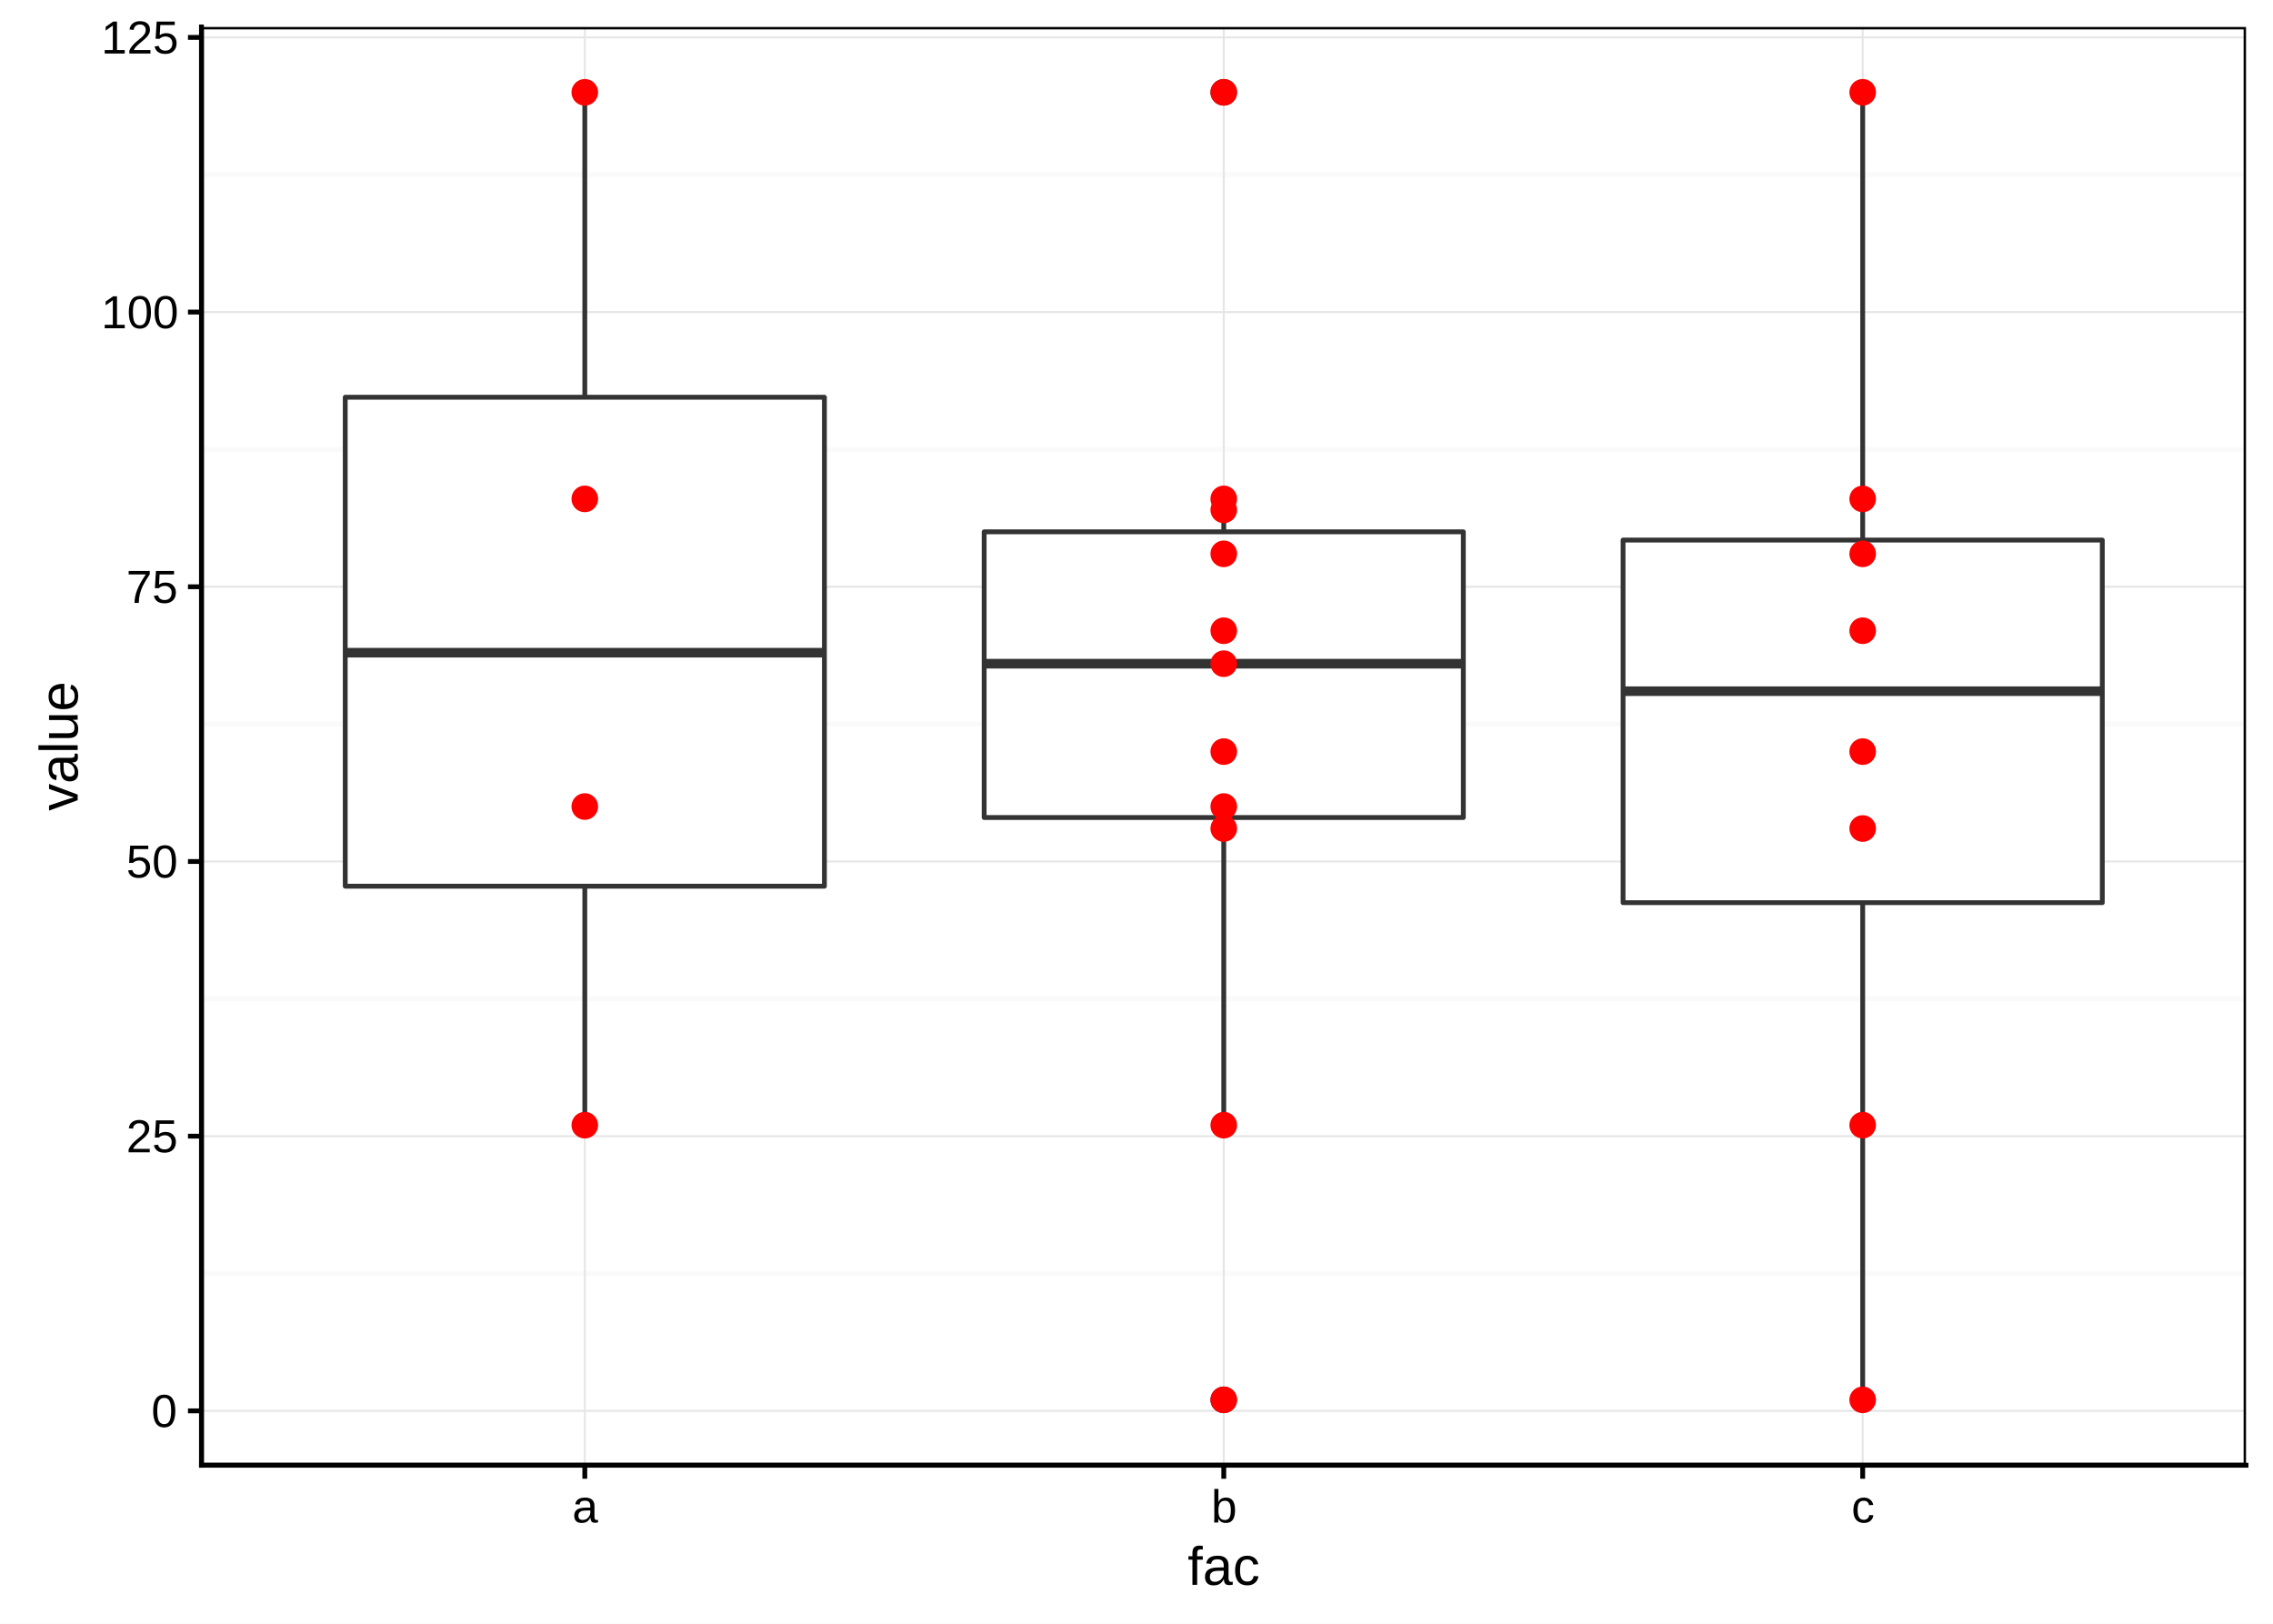
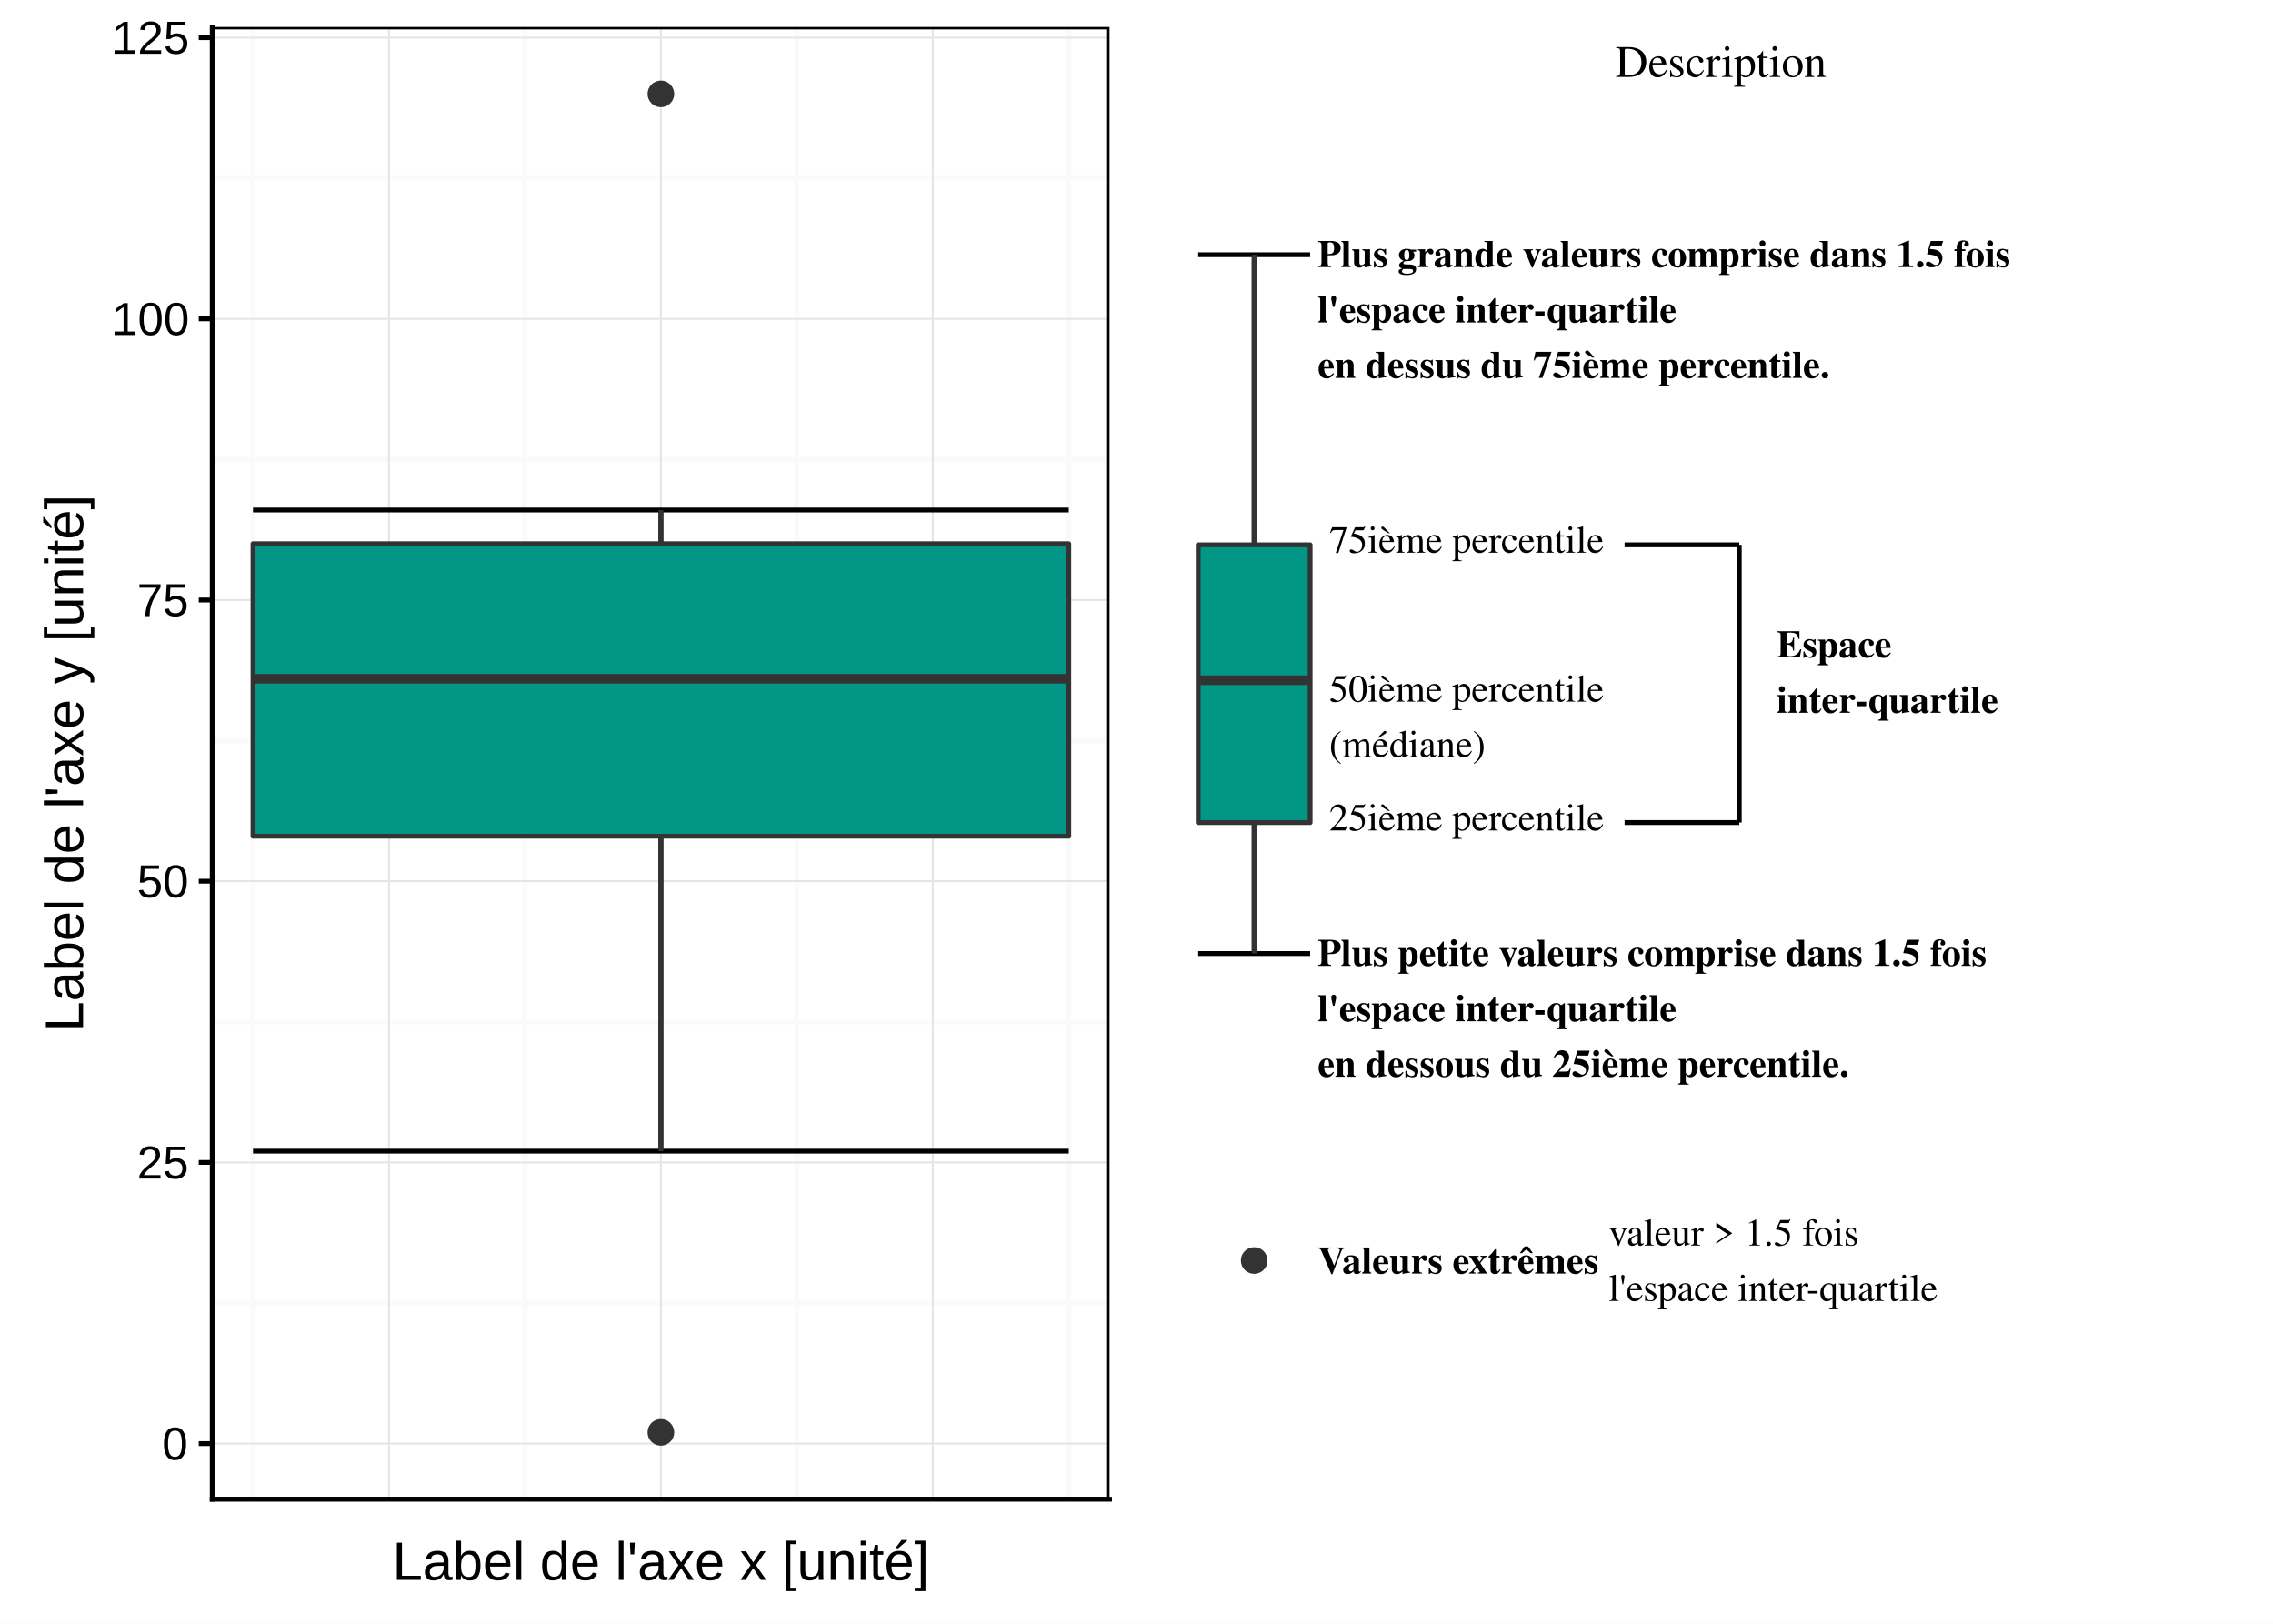
<svg xmlns="http://www.w3.org/2000/svg" viewBox="0 0 504.00 360.00">
  <defs>
    <style type="text/css">
    line, polyline, path, rect, circle {
      fill: none;
      stroke: #000000;
      stroke-linecap: round;
      stroke-linejoin: round;
      stroke-miterlimit: 10.00;
    }
  </style>
  </defs>
  <rect width="100%" height="100%" style="stroke: none; fill: #FFFFFF;" />
-   <rect x="0.00" y="0.00" width="504.00" height="360.00" style="stroke-width: 0.00; stroke: none;" />
  <defs>
-     <clipPath id="cpNDQuNjcwM3w0OTguMDIyfDMyNC44NTh8NS45Nzc1OA==">
-       <rect x="44.67" y="5.98" width="453.35" height="318.88" />
+     <clipPath id="cpMHwyNTJ8MzYwfDA=">
+       <rect x="0.00" y="0.00" width="252.00" height="360.00" />
    </clipPath>
  </defs>
-   <rect x="44.67" y="5.98" width="453.35" height="318.88" style="stroke-width: 0.00; stroke: none; fill: #FFFFFF;" clip-path="url(#cpNDQuNjcwM3w0OTguMDIyfDMyNC44NTh8NS45Nzc1OA==)" />
-   <polyline points="44.67,282.35 498.02,282.35 " style="stroke-width: 1.07; stroke: #FAFAFA; stroke-linecap: butt;" clip-path="url(#cpNDQuNjcwM3w0OTguMDIyfDMyNC44NTh8NS45Nzc1OA==)" />
-   <polyline points="44.67,221.45 498.02,221.45 " style="stroke-width: 1.07; stroke: #FAFAFA; stroke-linecap: butt;" clip-path="url(#cpNDQuNjcwM3w0OTguMDIyfDMyNC44NTh8NS45Nzc1OA==)" />
-   <polyline points="44.67,160.55 498.02,160.55 " style="stroke-width: 1.07; stroke: #FAFAFA; stroke-linecap: butt;" clip-path="url(#cpNDQuNjcwM3w0OTguMDIyfDMyNC44NTh8NS45Nzc1OA==)" />
-   <polyline points="44.67,99.64 498.02,99.64 " style="stroke-width: 1.07; stroke: #FAFAFA; stroke-linecap: butt;" clip-path="url(#cpNDQuNjcwM3w0OTguMDIyfDMyNC44NTh8NS45Nzc1OA==)" />
-   <polyline points="44.67,38.74 498.02,38.74 " style="stroke-width: 1.07; stroke: #FAFAFA; stroke-linecap: butt;" clip-path="url(#cpNDQuNjcwM3w0OTguMDIyfDMyNC44NTh8NS45Nzc1OA==)" />
-   <polyline points="44.67,312.80 498.02,312.80 " style="stroke-width: 0.43; stroke: #E5E5E5; stroke-linecap: butt;" clip-path="url(#cpNDQuNjcwM3w0OTguMDIyfDMyNC44NTh8NS45Nzc1OA==)" />
-   <polyline points="44.67,251.90 498.02,251.90 " style="stroke-width: 0.43; stroke: #E5E5E5; stroke-linecap: butt;" clip-path="url(#cpNDQuNjcwM3w0OTguMDIyfDMyNC44NTh8NS45Nzc1OA==)" />
-   <polyline points="44.67,191.00 498.02,191.00 " style="stroke-width: 0.43; stroke: #E5E5E5; stroke-linecap: butt;" clip-path="url(#cpNDQuNjcwM3w0OTguMDIyfDMyNC44NTh8NS45Nzc1OA==)" />
-   <polyline points="44.67,130.09 498.02,130.09 " style="stroke-width: 0.43; stroke: #E5E5E5; stroke-linecap: butt;" clip-path="url(#cpNDQuNjcwM3w0OTguMDIyfDMyNC44NTh8NS45Nzc1OA==)" />
-   <polyline points="44.67,69.19 498.02,69.19 " style="stroke-width: 0.43; stroke: #E5E5E5; stroke-linecap: butt;" clip-path="url(#cpNDQuNjcwM3w0OTguMDIyfDMyNC44NTh8NS45Nzc1OA==)" />
-   <polyline points="44.67,8.29 498.02,8.29 " style="stroke-width: 0.43; stroke: #E5E5E5; stroke-linecap: butt;" clip-path="url(#cpNDQuNjcwM3w0OTguMDIyfDMyNC44NTh8NS45Nzc1OA==)" />
-   <polyline points="129.67,324.86 129.67,5.98 " style="stroke-width: 0.43; stroke: #E5E5E5; stroke-linecap: butt;" clip-path="url(#cpNDQuNjcwM3w0OTguMDIyfDMyNC44NTh8NS45Nzc1OA==)" />
-   <polyline points="271.35,324.86 271.35,5.98 " style="stroke-width: 0.43; stroke: #E5E5E5; stroke-linecap: butt;" clip-path="url(#cpNDQuNjcwM3w0OTguMDIyfDMyNC44NTh8NS45Nzc1OA==)" />
-   <polyline points="413.02,324.86 413.02,5.98 " style="stroke-width: 0.43; stroke: #E5E5E5; stroke-linecap: butt;" clip-path="url(#cpNDQuNjcwM3w0OTguMDIyfDMyNC44NTh8NS45Nzc1OA==)" />
-   <line x1="129.67" y1="88.07" x2="129.67" y2="20.47" style="stroke-width: 1.07; stroke: #333333; stroke-linecap: butt;" clip-path="url(#cpNDQuNjcwM3w0OTguMDIyfDMyNC44NTh8NS45Nzc1OA==)" />
-   <line x1="129.67" y1="196.48" x2="129.67" y2="249.46" style="stroke-width: 1.07; stroke: #333333; stroke-linecap: butt;" clip-path="url(#cpNDQuNjcwM3w0OTguMDIyfDMyNC44NTh8NS45Nzc1OA==)" />
-   <polyline points="76.55,88.07 76.55,196.48 182.80,196.48 182.80,88.07 76.55,88.07 " style="stroke-width: 1.07; stroke: #333333; fill: #FFFFFF;" clip-path="url(#cpNDQuNjcwM3w0OTguMDIyfDMyNC44NTh8NS45Nzc1OA==)" />
-   <line x1="76.55" y1="144.71" x2="182.80" y2="144.71" style="stroke-width: 2.13; stroke: #333333; stroke-linecap: butt;" clip-path="url(#cpNDQuNjcwM3w0OTguMDIyfDMyNC44NTh8NS45Nzc1OA==)" />
-   <circle cx="271.35" cy="310.36" r="1.95pt" style="stroke-width: 0.71; stroke: #333333; fill: #333333;" clip-path="url(#cpNDQuNjcwM3w0OTguMDIyfDMyNC44NTh8NS45Nzc1OA==)" />
-   <circle cx="271.35" cy="20.47" r="1.95pt" style="stroke-width: 0.71; stroke: #333333; fill: #333333;" clip-path="url(#cpNDQuNjcwM3w0OTguMDIyfDMyNC44NTh8NS45Nzc1OA==)" />
-   <line x1="271.35" y1="117.91" x2="271.35" y2="110.61" style="stroke-width: 1.07; stroke: #333333; stroke-linecap: butt;" clip-path="url(#cpNDQuNjcwM3w0OTguMDIyfDMyNC44NTh8NS45Nzc1OA==)" />
-   <line x1="271.35" y1="181.25" x2="271.35" y2="249.46" style="stroke-width: 1.07; stroke: #333333; stroke-linecap: butt;" clip-path="url(#cpNDQuNjcwM3w0OTguMDIyfDMyNC44NTh8NS45Nzc1OA==)" />
-   <polyline points="218.22,117.91 218.22,181.25 324.47,181.25 324.47,117.91 218.22,117.91 " style="stroke-width: 1.07; stroke: #333333; fill: #FFFFFF;" clip-path="url(#cpNDQuNjcwM3w0OTguMDIyfDMyNC44NTh8NS45Nzc1OA==)" />
-   <line x1="218.22" y1="147.15" x2="324.47" y2="147.15" style="stroke-width: 2.13; stroke: #333333; stroke-linecap: butt;" clip-path="url(#cpNDQuNjcwM3w0OTguMDIyfDMyNC44NTh8NS45Nzc1OA==)" />
-   <line x1="413.02" y1="119.74" x2="413.02" y2="20.47" style="stroke-width: 1.07; stroke: #333333; stroke-linecap: butt;" clip-path="url(#cpNDQuNjcwM3w0OTguMDIyfDMyNC44NTh8NS45Nzc1OA==)" />
-   <line x1="413.02" y1="200.13" x2="413.02" y2="310.36" style="stroke-width: 1.07; stroke: #333333; stroke-linecap: butt;" clip-path="url(#cpNDQuNjcwM3w0OTguMDIyfDMyNC44NTh8NS45Nzc1OA==)" />
-   <polyline points="359.89,119.74 359.89,200.13 466.15,200.13 466.15,119.74 359.89,119.74 " style="stroke-width: 1.07; stroke: #333333; fill: #FFFFFF;" clip-path="url(#cpNDQuNjcwM3w0OTguMDIyfDMyNC44NTh8NS45Nzc1OA==)" />
-   <line x1="359.89" y1="153.24" x2="466.15" y2="153.24" style="stroke-width: 2.13; stroke: #333333; stroke-linecap: butt;" clip-path="url(#cpNDQuNjcwM3w0OTguMDIyfDMyNC44NTh8NS45Nzc1OA==)" />
-   <circle cx="129.67" cy="178.82" r="1.95pt" style="stroke-width: 0.71; stroke: #FF0000; fill: #FF0000;" clip-path="url(#cpNDQuNjcwM3w0OTguMDIyfDMyNC44NTh8NS45Nzc1OA==)" />
-   <circle cx="129.67" cy="110.61" r="1.95pt" style="stroke-width: 0.71; stroke: #FF0000; fill: #FF0000;" clip-path="url(#cpNDQuNjcwM3w0OTguMDIyfDMyNC44NTh8NS45Nzc1OA==)" />
-   <circle cx="129.67" cy="20.47" r="1.95pt" style="stroke-width: 0.71; stroke: #FF0000; fill: #FF0000;" clip-path="url(#cpNDQuNjcwM3w0OTguMDIyfDMyNC44NTh8NS45Nzc1OA==)" />
-   <circle cx="129.67" cy="249.46" r="1.95pt" style="stroke-width: 0.71; stroke: #FF0000; fill: #FF0000;" clip-path="url(#cpNDQuNjcwM3w0OTguMDIyfDMyNC44NTh8NS45Nzc1OA==)" />
-   <circle cx="271.35" cy="310.36" r="1.95pt" style="stroke-width: 0.71; stroke: #FF0000; fill: #FF0000;" clip-path="url(#cpNDQuNjcwM3w0OTguMDIyfDMyNC44NTh8NS45Nzc1OA==)" />
-   <circle cx="271.35" cy="139.84" r="1.95pt" style="stroke-width: 0.71; stroke: #FF0000; fill: #FF0000;" clip-path="url(#cpNDQuNjcwM3w0OTguMDIyfDMyNC44NTh8NS45Nzc1OA==)" />
-   <circle cx="271.35" cy="178.82" r="1.95pt" style="stroke-width: 0.71; stroke: #FF0000; fill: #FF0000;" clip-path="url(#cpNDQuNjcwM3w0OTguMDIyfDMyNC44NTh8NS45Nzc1OA==)" />
-   <circle cx="271.35" cy="147.15" r="1.95pt" style="stroke-width: 0.71; stroke: #FF0000; fill: #FF0000;" clip-path="url(#cpNDQuNjcwM3w0OTguMDIyfDMyNC44NTh8NS45Nzc1OA==)" />
-   <circle cx="271.35" cy="122.79" r="1.95pt" style="stroke-width: 0.71; stroke: #FF0000; fill: #FF0000;" clip-path="url(#cpNDQuNjcwM3w0OTguMDIyfDMyNC44NTh8NS45Nzc1OA==)" />
-   <circle cx="271.35" cy="166.64" r="1.95pt" style="stroke-width: 0.71; stroke: #FF0000; fill: #FF0000;" clip-path="url(#cpNDQuNjcwM3w0OTguMDIyfDMyNC44NTh8NS45Nzc1OA==)" />
-   <circle cx="271.35" cy="110.61" r="1.95pt" style="stroke-width: 0.71; stroke: #FF0000; fill: #FF0000;" clip-path="url(#cpNDQuNjcwM3w0OTguMDIyfDMyNC44NTh8NS45Nzc1OA==)" />
-   <circle cx="271.35" cy="20.47" r="1.95pt" style="stroke-width: 0.71; stroke: #FF0000; fill: #FF0000;" clip-path="url(#cpNDQuNjcwM3w0OTguMDIyfDMyNC44NTh8NS45Nzc1OA==)" />
-   <circle cx="271.35" cy="113.04" r="1.95pt" style="stroke-width: 0.71; stroke: #FF0000; fill: #FF0000;" clip-path="url(#cpNDQuNjcwM3w0OTguMDIyfDMyNC44NTh8NS45Nzc1OA==)" />
-   <circle cx="271.35" cy="183.69" r="1.95pt" style="stroke-width: 0.71; stroke: #FF0000; fill: #FF0000;" clip-path="url(#cpNDQuNjcwM3w0OTguMDIyfDMyNC44NTh8NS45Nzc1OA==)" />
-   <circle cx="271.35" cy="249.46" r="1.95pt" style="stroke-width: 0.71; stroke: #FF0000; fill: #FF0000;" clip-path="url(#cpNDQuNjcwM3w0OTguMDIyfDMyNC44NTh8NS45Nzc1OA==)" />
-   <circle cx="413.02" cy="310.36" r="1.95pt" style="stroke-width: 0.71; stroke: #FF0000; fill: #FF0000;" clip-path="url(#cpNDQuNjcwM3w0OTguMDIyfDMyNC44NTh8NS45Nzc1OA==)" />
-   <circle cx="413.02" cy="139.84" r="1.95pt" style="stroke-width: 0.71; stroke: #FF0000; fill: #FF0000;" clip-path="url(#cpNDQuNjcwM3w0OTguMDIyfDMyNC44NTh8NS45Nzc1OA==)" />
-   <circle cx="413.02" cy="122.79" r="1.95pt" style="stroke-width: 0.71; stroke: #FF0000; fill: #FF0000;" clip-path="url(#cpNDQuNjcwM3w0OTguMDIyfDMyNC44NTh8NS45Nzc1OA==)" />
-   <circle cx="413.02" cy="166.64" r="1.95pt" style="stroke-width: 0.71; stroke: #FF0000; fill: #FF0000;" clip-path="url(#cpNDQuNjcwM3w0OTguMDIyfDMyNC44NTh8NS45Nzc1OA==)" />
-   <circle cx="413.02" cy="110.61" r="1.95pt" style="stroke-width: 0.71; stroke: #FF0000; fill: #FF0000;" clip-path="url(#cpNDQuNjcwM3w0OTguMDIyfDMyNC44NTh8NS45Nzc1OA==)" />
-   <circle cx="413.02" cy="20.47" r="1.95pt" style="stroke-width: 0.71; stroke: #FF0000; fill: #FF0000;" clip-path="url(#cpNDQuNjcwM3w0OTguMDIyfDMyNC44NTh8NS45Nzc1OA==)" />
-   <circle cx="413.02" cy="183.69" r="1.95pt" style="stroke-width: 0.71; stroke: #FF0000; fill: #FF0000;" clip-path="url(#cpNDQuNjcwM3w0OTguMDIyfDMyNC44NTh8NS45Nzc1OA==)" />
-   <circle cx="413.02" cy="249.46" r="1.95pt" style="stroke-width: 0.71; stroke: #FF0000; fill: #FF0000;" clip-path="url(#cpNDQuNjcwM3w0OTguMDIyfDMyNC44NTh8NS45Nzc1OA==)" />
-   <rect x="44.67" y="5.98" width="453.35" height="318.88" style="stroke-width: 1.07;" clip-path="url(#cpNDQuNjcwM3w0OTguMDIyfDMyNC44NTh8NS45Nzc1OA==)" />
+   <rect x="0.00" y="0.00" width="252.00" height="360.00" style="stroke-width: 0.00; stroke: none;" clip-path="url(#cpMHwyNTJ8MzYwfDA=)" />
  <defs>
    <clipPath id="cpMHw1MDR8MzYwfDA=">
      <rect x="0.00" y="0.00" width="504.00" height="360.00" />
    </clipPath>
  </defs>
-   <polyline points="44.67,324.86 44.67,5.98 " style="stroke-width: 1.07; stroke-linecap: square;" clip-path="url(#cpMHw1MDR8MzYwfDA=)" />
+   <defs>
+     <clipPath id="cpNDcuMDU4M3wyNDYuMDIyfDMzMi40MDR8NS45Nzc1OA==">
+       <rect x="47.06" y="5.98" width="198.96" height="326.43" />
+     </clipPath>
+   </defs>
+   <rect x="47.06" y="5.98" width="198.96" height="326.43" style="stroke-width: 0.00; stroke: none; fill: #FFFFFF;" clip-path="url(#cpNDcuMDU4M3wyNDYuMDIyfDMzMi40MDR8NS45Nzc1OA==)" />
+   <polyline points="47.06,288.89 246.02,288.89 " style="stroke-width: 1.07; stroke: #FAFAFA; stroke-linecap: butt;" clip-path="url(#cpNDcuMDU4M3wyNDYuMDIyfDMzMi40MDR8NS45Nzc1OA==)" />
+   <polyline points="47.06,226.55 246.02,226.55 " style="stroke-width: 1.07; stroke: #FAFAFA; stroke-linecap: butt;" clip-path="url(#cpNDcuMDU4M3wyNDYuMDIyfDMzMi40MDR8NS45Nzc1OA==)" />
+   <polyline points="47.06,164.20 246.02,164.20 " style="stroke-width: 1.07; stroke: #FAFAFA; stroke-linecap: butt;" clip-path="url(#cpNDcuMDU4M3wyNDYuMDIyfDMzMi40MDR8NS45Nzc1OA==)" />
+   <polyline points="47.06,101.86 246.02,101.86 " style="stroke-width: 1.07; stroke: #FAFAFA; stroke-linecap: butt;" clip-path="url(#cpNDcuMDU4M3wyNDYuMDIyfDMzMi40MDR8NS45Nzc1OA==)" />
+   <polyline points="47.06,39.52 246.02,39.52 " style="stroke-width: 1.07; stroke: #FAFAFA; stroke-linecap: butt;" clip-path="url(#cpNDcuMDU4M3wyNDYuMDIyfDMzMi40MDR8NS45Nzc1OA==)" />
+   <polyline points="56.10,332.40 56.10,5.98 " style="stroke-width: 1.07; stroke: #FAFAFA; stroke-linecap: butt;" clip-path="url(#cpNDcuMDU4M3wyNDYuMDIyfDMzMi40MDR8NS45Nzc1OA==)" />
+   <polyline points="116.39,332.40 116.39,5.98 " style="stroke-width: 1.07; stroke: #FAFAFA; stroke-linecap: butt;" clip-path="url(#cpNDcuMDU4M3wyNDYuMDIyfDMzMi40MDR8NS45Nzc1OA==)" />
+   <polyline points="176.69,332.40 176.69,5.98 " style="stroke-width: 1.07; stroke: #FAFAFA; stroke-linecap: butt;" clip-path="url(#cpNDcuMDU4M3wyNDYuMDIyfDMzMi40MDR8NS45Nzc1OA==)" />
+   <polyline points="236.98,332.40 236.98,5.98 " style="stroke-width: 1.07; stroke: #FAFAFA; stroke-linecap: butt;" clip-path="url(#cpNDcuMDU4M3wyNDYuMDIyfDMzMi40MDR8NS45Nzc1OA==)" />
+   <polyline points="47.06,320.06 246.02,320.06 " style="stroke-width: 0.43; stroke: #E5E5E5; stroke-linecap: butt;" clip-path="url(#cpNDcuMDU4M3wyNDYuMDIyfDMzMi40MDR8NS45Nzc1OA==)" />
+   <polyline points="47.06,257.72 246.02,257.72 " style="stroke-width: 0.43; stroke: #E5E5E5; stroke-linecap: butt;" clip-path="url(#cpNDcuMDU4M3wyNDYuMDIyfDMzMi40MDR8NS45Nzc1OA==)" />
+   <polyline points="47.06,195.37 246.02,195.37 " style="stroke-width: 0.43; stroke: #E5E5E5; stroke-linecap: butt;" clip-path="url(#cpNDcuMDU4M3wyNDYuMDIyfDMzMi40MDR8NS45Nzc1OA==)" />
+   <polyline points="47.06,133.03 246.02,133.03 " style="stroke-width: 0.43; stroke: #E5E5E5; stroke-linecap: butt;" clip-path="url(#cpNDcuMDU4M3wyNDYuMDIyfDMzMi40MDR8NS45Nzc1OA==)" />
+   <polyline points="47.06,70.69 246.02,70.69 " style="stroke-width: 0.43; stroke: #E5E5E5; stroke-linecap: butt;" clip-path="url(#cpNDcuMDU4M3wyNDYuMDIyfDMzMi40MDR8NS45Nzc1OA==)" />
+   <polyline points="47.06,8.35 246.02,8.35 " style="stroke-width: 0.43; stroke: #E5E5E5; stroke-linecap: butt;" clip-path="url(#cpNDcuMDU4M3wyNDYuMDIyfDMzMi40MDR8NS45Nzc1OA==)" />
+   <polyline points="86.25,332.40 86.25,5.98 " style="stroke-width: 0.43; stroke: #E5E5E5; stroke-linecap: butt;" clip-path="url(#cpNDcuMDU4M3wyNDYuMDIyfDMzMi40MDR8NS45Nzc1OA==)" />
+   <polyline points="146.54,332.40 146.54,5.98 " style="stroke-width: 0.43; stroke: #E5E5E5; stroke-linecap: butt;" clip-path="url(#cpNDcuMDU4M3wyNDYuMDIyfDMzMi40MDR8NS45Nzc1OA==)" />
+   <polyline points="206.83,332.40 206.83,5.98 " style="stroke-width: 0.43; stroke: #E5E5E5; stroke-linecap: butt;" clip-path="url(#cpNDcuMDU4M3wyNDYuMDIyfDMzMi40MDR8NS45Nzc1OA==)" />
+   <polyline points="56.10,113.08 236.98,113.08 " style="stroke-width: 1.07; stroke-linecap: butt;" clip-path="url(#cpNDcuMDU4M3wyNDYuMDIyfDMzMi40MDR8NS45Nzc1OA==)" />
+   <polyline points="146.54,113.08 146.54,255.22 " style="stroke-width: 1.07; stroke-linecap: butt;" clip-path="url(#cpNDcuMDU4M3wyNDYuMDIyfDMzMi40MDR8NS45Nzc1OA==)" />
+   <polyline points="56.10,255.22 236.98,255.22 " style="stroke-width: 1.07; stroke-linecap: butt;" clip-path="url(#cpNDcuMDU4M3wyNDYuMDIyfDMzMi40MDR8NS45Nzc1OA==)" />
+   <circle cx="146.54" cy="317.57" r="1.95pt" style="stroke-width: 0.71; stroke: #333333; fill: #333333;" clip-path="url(#cpNDcuMDU4M3wyNDYuMDIyfDMzMi40MDR8NS45Nzc1OA==)" />
+   <circle cx="146.54" cy="20.82" r="1.95pt" style="stroke-width: 0.71; stroke: #333333; fill: #333333;" clip-path="url(#cpNDcuMDU4M3wyNDYuMDIyfDMzMi40MDR8NS45Nzc1OA==)" />
+   <line x1="146.54" y1="120.56" x2="146.54" y2="113.08" style="stroke-width: 1.07; stroke: #333333; stroke-linecap: butt;" clip-path="url(#cpNDcuMDU4M3wyNDYuMDIyfDMzMi40MDR8NS45Nzc1OA==)" />
+   <line x1="146.54" y1="185.40" x2="146.54" y2="255.22" style="stroke-width: 1.07; stroke: #333333; stroke-linecap: butt;" clip-path="url(#cpNDcuMDU4M3wyNDYuMDIyfDMzMi40MDR8NS45Nzc1OA==)" />
+   <polyline points="56.10,120.56 56.10,185.40 236.98,185.40 236.98,120.56 56.10,120.56 " style="stroke-width: 1.07; stroke: #333333; fill: #029687;" clip-path="url(#cpNDcuMDU4M3wyNDYuMDIyfDMzMi40MDR8NS45Nzc1OA==)" />
+   <line x1="56.10" y1="150.49" x2="236.98" y2="150.49" style="stroke-width: 2.13; stroke: #333333; stroke-linecap: butt;" clip-path="url(#cpNDcuMDU4M3wyNDYuMDIyfDMzMi40MDR8NS45Nzc1OA==)" />
+   <rect x="47.06" y="5.98" width="198.96" height="326.43" style="stroke-width: 1.07;" clip-path="url(#cpNDcuMDU4M3wyNDYuMDIyfDMzMi40MDR8NS45Nzc1OA==)" />
+   <defs>
+     <clipPath id="cpMHw1MDR8MzYwfDA=">
+       <rect x="0.00" y="0.00" width="504.00" height="360.00" />
+     </clipPath>
+   </defs>
+   <polyline points="47.06,332.40 47.06,5.98 " style="stroke-width: 1.07; stroke-linecap: square;" clip-path="url(#cpMHw1MDR8MzYwfDA=)" />
  <g clip-path="url(#cpMHw1MDR8MzYwfDA=)">
-     <text x="33.56" y="316.38" style="font-size: 10.28px; font-family: Arial;" textLength="5.56px" lengthAdjust="spacingAndGlyphs">0</text>
+     <text x="35.95" y="323.64" style="font-size: 10.28px; font-family: Arial;" textLength="5.56px" lengthAdjust="spacingAndGlyphs">0</text>
  </g>
  <g clip-path="url(#cpMHw1MDR8MzYwfDA=)">
-     <text x="28.00" y="255.48" style="font-size: 10.28px; font-family: Arial;" textLength="11.12px" lengthAdjust="spacingAndGlyphs">25</text>
+     <text x="30.39" y="261.30" style="font-size: 10.28px; font-family: Arial;" textLength="11.12px" lengthAdjust="spacingAndGlyphs">25</text>
  </g>
  <g clip-path="url(#cpMHw1MDR8MzYwfDA=)">
-     <text x="28.00" y="194.57" style="font-size: 10.28px; font-family: Arial;" textLength="11.12px" lengthAdjust="spacingAndGlyphs">50</text>
+     <text x="30.39" y="198.95" style="font-size: 10.28px; font-family: Arial;" textLength="11.12px" lengthAdjust="spacingAndGlyphs">50</text>
  </g>
  <g clip-path="url(#cpMHw1MDR8MzYwfDA=)">
-     <text x="28.00" y="133.67" style="font-size: 10.28px; font-family: Arial;" textLength="11.12px" lengthAdjust="spacingAndGlyphs">75</text>
+     <text x="30.39" y="136.61" style="font-size: 10.28px; font-family: Arial;" textLength="11.12px" lengthAdjust="spacingAndGlyphs">75</text>
  </g>
  <g clip-path="url(#cpMHw1MDR8MzYwfDA=)">
-     <text x="22.44" y="72.77" style="font-size: 10.28px; font-family: Arial;" textLength="16.68px" lengthAdjust="spacingAndGlyphs">100</text>
+     <text x="24.82" y="74.27" style="font-size: 10.28px; font-family: Arial;" textLength="16.68px" lengthAdjust="spacingAndGlyphs">100</text>
  </g>
  <g clip-path="url(#cpMHw1MDR8MzYwfDA=)">
-     <text x="22.44" y="11.87" style="font-size: 10.28px; font-family: Arial;" textLength="16.68px" lengthAdjust="spacingAndGlyphs">125</text>
+     <text x="24.82" y="11.92" style="font-size: 10.28px; font-family: Arial;" textLength="16.68px" lengthAdjust="spacingAndGlyphs">125</text>
  </g>
-   <polyline points="41.68,312.80 44.67,312.80 " style="stroke-width: 1.07; stroke-linecap: butt;" clip-path="url(#cpMHw1MDR8MzYwfDA=)" />
-   <polyline points="41.68,251.90 44.67,251.90 " style="stroke-width: 1.07; stroke-linecap: butt;" clip-path="url(#cpMHw1MDR8MzYwfDA=)" />
-   <polyline points="41.68,191.00 44.67,191.00 " style="stroke-width: 1.07; stroke-linecap: butt;" clip-path="url(#cpMHw1MDR8MzYwfDA=)" />
-   <polyline points="41.68,130.09 44.67,130.09 " style="stroke-width: 1.07; stroke-linecap: butt;" clip-path="url(#cpMHw1MDR8MzYwfDA=)" />
-   <polyline points="41.68,69.19 44.67,69.19 " style="stroke-width: 1.07; stroke-linecap: butt;" clip-path="url(#cpMHw1MDR8MzYwfDA=)" />
-   <polyline points="41.68,8.29 44.67,8.29 " style="stroke-width: 1.07; stroke-linecap: butt;" clip-path="url(#cpMHw1MDR8MzYwfDA=)" />
-   <polyline points="44.67,324.86 498.02,324.86 " style="stroke-width: 1.07; stroke-linecap: square;" clip-path="url(#cpMHw1MDR8MzYwfDA=)" />
-   <polyline points="129.67,327.85 129.67,324.86 " style="stroke-width: 1.07; stroke-linecap: butt;" clip-path="url(#cpMHw1MDR8MzYwfDA=)" />
-   <polyline points="271.35,327.85 271.35,324.86 " style="stroke-width: 1.07; stroke-linecap: butt;" clip-path="url(#cpMHw1MDR8MzYwfDA=)" />
-   <polyline points="413.02,327.85 413.02,324.86 " style="stroke-width: 1.07; stroke-linecap: butt;" clip-path="url(#cpMHw1MDR8MzYwfDA=)" />
+   <polyline points="44.07,320.06 47.06,320.06 " style="stroke-width: 1.07; stroke-linecap: butt;" clip-path="url(#cpMHw1MDR8MzYwfDA=)" />
+   <polyline points="44.07,257.72 47.06,257.72 " style="stroke-width: 1.07; stroke-linecap: butt;" clip-path="url(#cpMHw1MDR8MzYwfDA=)" />
+   <polyline points="44.07,195.37 47.06,195.37 " style="stroke-width: 1.07; stroke-linecap: butt;" clip-path="url(#cpMHw1MDR8MzYwfDA=)" />
+   <polyline points="44.07,133.03 47.06,133.03 " style="stroke-width: 1.07; stroke-linecap: butt;" clip-path="url(#cpMHw1MDR8MzYwfDA=)" />
+   <polyline points="44.07,70.69 47.06,70.69 " style="stroke-width: 1.07; stroke-linecap: butt;" clip-path="url(#cpMHw1MDR8MzYwfDA=)" />
+   <polyline points="44.07,8.35 47.06,8.35 " style="stroke-width: 1.07; stroke-linecap: butt;" clip-path="url(#cpMHw1MDR8MzYwfDA=)" />
+   <polyline points="47.06,332.40 246.02,332.40 " style="stroke-width: 1.07; stroke-linecap: square;" clip-path="url(#cpMHw1MDR8MzYwfDA=)" />
  <g clip-path="url(#cpMHw1MDR8MzYwfDA=)">
-     <text x="126.89" y="337.56" style="font-size: 10.28px; font-family: Arial;" textLength="5.56px" lengthAdjust="spacingAndGlyphs">a</text>
+     <text x="87.02" y="350.29" style="font-size: 12.00px; font-family: Arial;" textLength="119.04px" lengthAdjust="spacingAndGlyphs">Label de l'axe x [unité]</text>
  </g>
  <g clip-path="url(#cpMHw1MDR8MzYwfDA=)">
-     <text x="268.57" y="337.56" style="font-size: 10.28px; font-family: Arial;" textLength="5.56px" lengthAdjust="spacingAndGlyphs">b</text>
+     <text transform="translate(18.42,228.71) rotate(-90)" style="font-size: 12.00px; font-family: Arial;" textLength="119.04px" lengthAdjust="spacingAndGlyphs">Label de l'axe y [unité]</text>
  </g>
+   <defs>
+     <clipPath id="cpMjUyfDUwNHwzNTIuMDM2fDcuOTYzODg=">
+       <rect x="252.00" y="7.96" width="252.00" height="344.07" />
+     </clipPath>
+   </defs>
+   <defs>
+     <clipPath id="cpMHw1MDR8MzYwfDA=">
+       <rect x="0.00" y="0.00" width="504.00" height="360.00" />
+     </clipPath>
+   </defs>
+   <defs>
+     <clipPath id="cpMjYxLjUzOXw1MDEuNTA5fDM0Mi40OTd8MjIuNTM2Nw==">
+       <rect x="261.54" y="22.54" width="239.97" height="319.96" />
+     </clipPath>
+   </defs>
+   <polyline points="265.68,56.47 290.50,56.47 " style="stroke-width: 1.07; stroke-linecap: butt;" clip-path="url(#cpMjYxLjUzOXw1MDEuNTA5fDM0Mi40OTd8MjIuNTM2Nw==)" />
+   <polyline points="278.09,56.47 278.09,211.41 " style="stroke-width: 1.07; stroke-linecap: butt;" clip-path="url(#cpMjYxLjUzOXw1MDEuNTA5fDM0Mi40OTd8MjIuNTM2Nw==)" />
+   <polyline points="265.68,211.41 290.50,211.41 " style="stroke-width: 1.07; stroke-linecap: butt;" clip-path="url(#cpMjYxLjUzOXw1MDEuNTA5fDM0Mi40OTd8MjIuNTM2Nw==)" />
+   <circle cx="278.09" cy="279.47" r="1.95pt" style="stroke-width: 0.71; stroke: #333333; fill: #333333;" clip-path="url(#cpMjYxLjUzOXw1MDEuNTA5fDM0Mi40OTd8MjIuNTM2Nw==)" />
+   <line x1="278.09" y1="120.80" x2="278.09" y2="56.47" style="stroke-width: 1.07; stroke: #333333; stroke-linecap: butt;" clip-path="url(#cpMjYxLjUzOXw1MDEuNTA5fDM0Mi40OTd8MjIuNTM2Nw==)" />
+   <line x1="278.09" y1="182.37" x2="278.09" y2="211.41" style="stroke-width: 1.07; stroke: #333333; stroke-linecap: butt;" clip-path="url(#cpMjYxLjUzOXw1MDEuNTA5fDM0Mi40OTd8MjIuNTM2Nw==)" />
+   <polyline points="265.68,120.80 265.68,182.37 290.50,182.37 290.50,120.80 265.68,120.80 " style="stroke-width: 1.07; stroke: #333333; fill: #029687;" clip-path="url(#cpMjYxLjUzOXw1MDEuNTA5fDM0Mi40OTd8MjIuNTM2Nw==)" />
+   <line x1="265.68" y1="150.81" x2="290.50" y2="150.81" style="stroke-width: 2.13; stroke: #333333; stroke-linecap: butt;" clip-path="url(#cpMjYxLjUzOXw1MDEuNTA5fDM0Mi40OTd8MjIuNTM2Nw==)" />
+   <line x1="385.66" y1="182.37" x2="385.66" y2="120.80" style="stroke-width: 1.07; stroke-linecap: butt;" clip-path="url(#cpMjYxLjUzOXw1MDEuNTA5fDM0Mi40OTd8MjIuNTM2Nw==)" />
+   <line x1="294.64" y1="182.37" x2="385.66" y2="182.37" style="stroke-width: 1.07; stroke-linecap: butt;" clip-path="url(#cpMjYxLjUzOXw1MDEuNTA5fDM0Mi40OTd8MjIuNTM2Nw==)" />
+   <line x1="294.64" y1="120.80" x2="385.66" y2="120.80" style="stroke-width: 1.07; stroke-linecap: butt;" clip-path="url(#cpMjYxLjUzOXw1MDEuNTA5fDM0Mi40OTd8MjIuNTM2Nw==)" />
+   <g clip-path="url(#cpMjYxLjUzOXw1MDEuNTA5fDM0Mi40OTd8MjIuNTM2Nw==)">
+     <text x="393.94" y="145.74" style="font-size: 8.54px; font-weight: bold; font-family: Times;" textLength="27.73px" lengthAdjust="spacingAndGlyphs">Espace </text>
+   </g>
+   <g clip-path="url(#cpMjYxLjUzOXw1MDEuNTA5fDM0Mi40OTd8MjIuNTM2Nw==)">
+     <text x="393.94" y="158.03" style="font-size: 8.54px; font-weight: bold; font-family: Times;" textLength="51.41px" lengthAdjust="spacingAndGlyphs"> inter-quartile</text>
+   </g>
+   <g clip-path="url(#cpMjYxLjUzOXw1MDEuNTA5fDM0Mi40OTd8MjIuNTM2Nw==)">
+     <text x="292.16" y="59.20" style="font-size: 8.54px; font-weight: bold; font-family: Times;" textLength="156.41px" lengthAdjust="spacingAndGlyphs">Plus grande valeurs comprise dans 1.5 fois </text>
+   </g>
+   <g clip-path="url(#cpMjYxLjUzOXw1MDEuNTA5fDM0Mi40OTd8MjIuNTM2Nw==)">
+     <text x="292.16" y="71.49" style="font-size: 8.54px; font-weight: bold; font-family: Times;" textLength="81.98px" lengthAdjust="spacingAndGlyphs"> l'espace inter-quartile</text>
+   </g>
+   <g clip-path="url(#cpMjYxLjUzOXw1MDEuNTA5fDM0Mi40OTd8MjIuNTM2Nw==)">
+     <text x="292.16" y="83.79" style="font-size: 8.54px; font-weight: bold; font-family: Times;" textLength="115.64px" lengthAdjust="spacingAndGlyphs"> en dessus du 75ième percentile.</text>
+   </g>
+   <g clip-path="url(#cpMjYxLjUzOXw1MDEuNTA5fDM0Mi40OTd8MjIuNTM2Nw==)">
+     <text x="292.16" y="214.14" style="font-size: 8.54px; font-weight: bold; font-family: Times;" textLength="151.19px" lengthAdjust="spacingAndGlyphs">Plus petite valeurs comprise dans 1.5 fois </text>
+   </g>
+   <g clip-path="url(#cpMjYxLjUzOXw1MDEuNTA5fDM0Mi40OTd8MjIuNTM2Nw==)">
+     <text x="292.16" y="226.43" style="font-size: 8.54px; font-weight: bold; font-family: Times;" textLength="81.98px" lengthAdjust="spacingAndGlyphs"> l'espace inter-quartile</text>
+   </g>
+   <g clip-path="url(#cpMjYxLjUzOXw1MDEuNTA5fDM0Mi40OTd8MjIuNTM2Nw==)">
+     <text x="292.16" y="238.72" style="font-size: 8.54px; font-weight: bold; font-family: Times;" textLength="119.90px" lengthAdjust="spacingAndGlyphs"> en dessous du 25ième percentile.</text>
+   </g>
+   <g clip-path="url(#cpMjYxLjUzOXw1MDEuNTA5fDM0Mi40OTd8MjIuNTM2Nw==)">
+     <text x="292.16" y="282.36" style="font-size: 8.54px; font-weight: bold; font-family: Times;" textLength="63.25px" lengthAdjust="spacingAndGlyphs">Valeurs extrêmes</text>
+   </g>
+   <g clip-path="url(#cpMjYxLjUzOXw1MDEuNTA5fDM0Mi40OTd8MjIuNTM2Nw==)">
+     <text x="356.70" y="276.15" style="font-size: 8.54px; font-family: Times;" textLength="60.25px" lengthAdjust="spacingAndGlyphs"> valeur &gt; 1.5 fois </text>
+   </g>
+   <g clip-path="url(#cpMjYxLjUzOXw1MDEuNTA5fDM0Mi40OTd8MjIuNTM2Nw==)">
+     <text x="356.70" y="288.44" style="font-size: 8.54px; font-family: Times;" textLength="75.44px" lengthAdjust="spacingAndGlyphs"> l'espace inter-quartile</text>
+   </g>
+   <polyline points="294.32,187.51 358.07,187.51 357.98,187.51 358.33,187.49 358.67,187.42 358.99,187.30 359.30,187.13 359.56,186.91 359.80,186.65 359.98,186.35 360.12,186.03 360.20,185.69 360.23,185.35 360.23,185.35 360.23,176.83 360.23,176.83 360.20,176.48 360.12,176.14 359.98,175.82 359.80,175.53 359.56,175.27 359.30,175.05 358.99,174.88 358.67,174.75 358.33,174.68 358.07,174.67 294.32,174.67 294.58,174.68 294.23,174.67 293.88,174.71 293.55,174.81 293.24,174.96 292.95,175.15 292.70,175.39 292.49,175.67 292.33,175.98 292.22,176.31 292.16,176.65 292.16,176.83 292.16,185.35 292.16,185.17 292.16,185.52 292.22,185.86 292.33,186.19 292.49,186.50 292.70,186.78 292.95,187.02 293.24,187.22 293.55,187.37 293.88,187.46 294.23,187.51 " style="stroke-width: 0.00; fill: #FFFFFF;" clip-path="url(#cpMjYxLjUzOXw1MDEuNTA5fDM0Mi40OTd8MjIuNTM2Nw==)" />
+   <g clip-path="url(#cpMjYxLjUzOXw1MDEuNTA5fDM0Mi40OTd8MjIuNTM2Nw==)">
+     <text x="294.72" y="184.12" style="font-size: 8.54px; font-family: Times;" textLength="60.87px" lengthAdjust="spacingAndGlyphs">25ième percentile</text>
+   </g>
+   <polyline points="294.32,172.17 358.07,172.17 357.98,172.17 358.33,172.16 358.67,172.09 358.99,171.97 359.30,171.79 359.56,171.57 359.80,171.31 359.98,171.02 360.12,170.70 360.20,170.36 360.23,170.01 360.23,170.01 360.23,149.20 360.23,149.20 360.20,148.86 360.12,148.52 359.98,148.20 359.80,147.90 359.56,147.64 359.30,147.42 358.99,147.25 358.67,147.13 358.33,147.06 358.07,147.04 294.32,147.04 294.58,147.06 294.23,147.04 293.88,147.09 293.55,147.18 293.24,147.33 292.95,147.53 292.70,147.77 292.49,148.05 292.33,148.36 292.22,148.68 292.16,149.03 292.16,149.20 292.16,170.01 292.16,169.84 292.16,170.19 292.22,170.53 292.33,170.86 292.49,171.17 292.70,171.45 292.95,171.69 293.24,171.88 293.55,172.03 293.88,172.13 294.23,172.17 " style="stroke-width: 0.00; fill: #FFFFFF;" clip-path="url(#cpMjYxLjUzOXw1MDEuNTA5fDM0Mi40OTd8MjIuNTM2Nw==)" />
+   <g clip-path="url(#cpMjYxLjUzOXw1MDEuNTA5fDM0Mi40OTd8MjIuNTM2Nw==)">
+     <text x="294.72" y="155.56" style="font-size: 8.54px; font-family: Times;" textLength="60.87px" lengthAdjust="spacingAndGlyphs">50ième percentile</text>
+   </g>
+   <g clip-path="url(#cpMjYxLjUzOXw1MDEuNTA5fDM0Mi40OTd8MjIuNTM2Nw==)">
+     <text x="294.72" y="167.85" style="font-size: 8.54px; font-family: Times;" textLength="34.58px" lengthAdjust="spacingAndGlyphs">(médiane)</text>
+   </g>
+   <polyline points="294.32,125.94 358.07,125.94 357.98,125.94 358.33,125.92 358.67,125.85 358.99,125.73 359.30,125.56 359.56,125.34 359.80,125.08 359.98,124.78 360.12,124.46 360.20,124.13 360.23,123.78 360.23,123.78 360.23,115.26 360.23,115.26 360.20,114.91 360.12,114.57 359.98,114.26 359.80,113.96 359.56,113.70 359.30,113.48 358.99,113.31 358.67,113.18 358.33,113.11 358.07,113.10 294.32,113.10 294.58,113.11 294.23,113.10 293.88,113.14 293.55,113.24 293.24,113.39 292.95,113.59 292.70,113.83 292.49,114.10 292.33,114.41 292.22,114.74 292.16,115.09 292.16,115.26 292.16,123.78 292.16,123.61 292.16,123.95 292.22,124.30 292.33,124.63 292.49,124.93 292.70,125.21 292.95,125.45 293.24,125.65 293.55,125.80 293.88,125.90 294.23,125.94 " style="stroke-width: 0.00; fill: #FFFFFF;" clip-path="url(#cpMjYxLjUzOXw1MDEuNTA5fDM0Mi40OTd8MjIuNTM2Nw==)" />
+   <g clip-path="url(#cpMjYxLjUzOXw1MDEuNTA5fDM0Mi40OTd8MjIuNTM2Nw==)">
+     <text x="294.72" y="122.55" style="font-size: 8.54px; font-family: Times;" textLength="60.87px" lengthAdjust="spacingAndGlyphs">75ième percentile</text>
+   </g>
+   <defs>
+     <clipPath id="cpMHw1MDR8MzYwfDA=">
+       <rect x="0.00" y="0.00" width="504.00" height="360.00" />
+     </clipPath>
+   </defs>
  <g clip-path="url(#cpMHw1MDR8MzYwfDA=)">
-     <text x="410.52" y="337.56" style="font-size: 10.28px; font-family: Arial;" textLength="5.00px" lengthAdjust="spacingAndGlyphs">c</text>
-   </g>
-   <g clip-path="url(#cpMHw1MDR8MzYwfDA=)">
-     <text x="263.34" y="351.37" style="font-size: 12.00px; font-family: Arial;" textLength="16.01px" lengthAdjust="spacingAndGlyphs">fac</text>
-   </g>
-   <g clip-path="url(#cpMHw1MDR8MzYwfDA=)">
-     <text transform="translate(17.22,179.76) rotate(-90)" style="font-size: 12.00px; font-family: Arial;" textLength="28.69px" lengthAdjust="spacingAndGlyphs">value</text>
+     <text x="358.20" y="17.06" style="font-size: 10.00px; font-family: Times;" textLength="46.66px" lengthAdjust="spacingAndGlyphs">Description</text>
  </g>
</svg>
